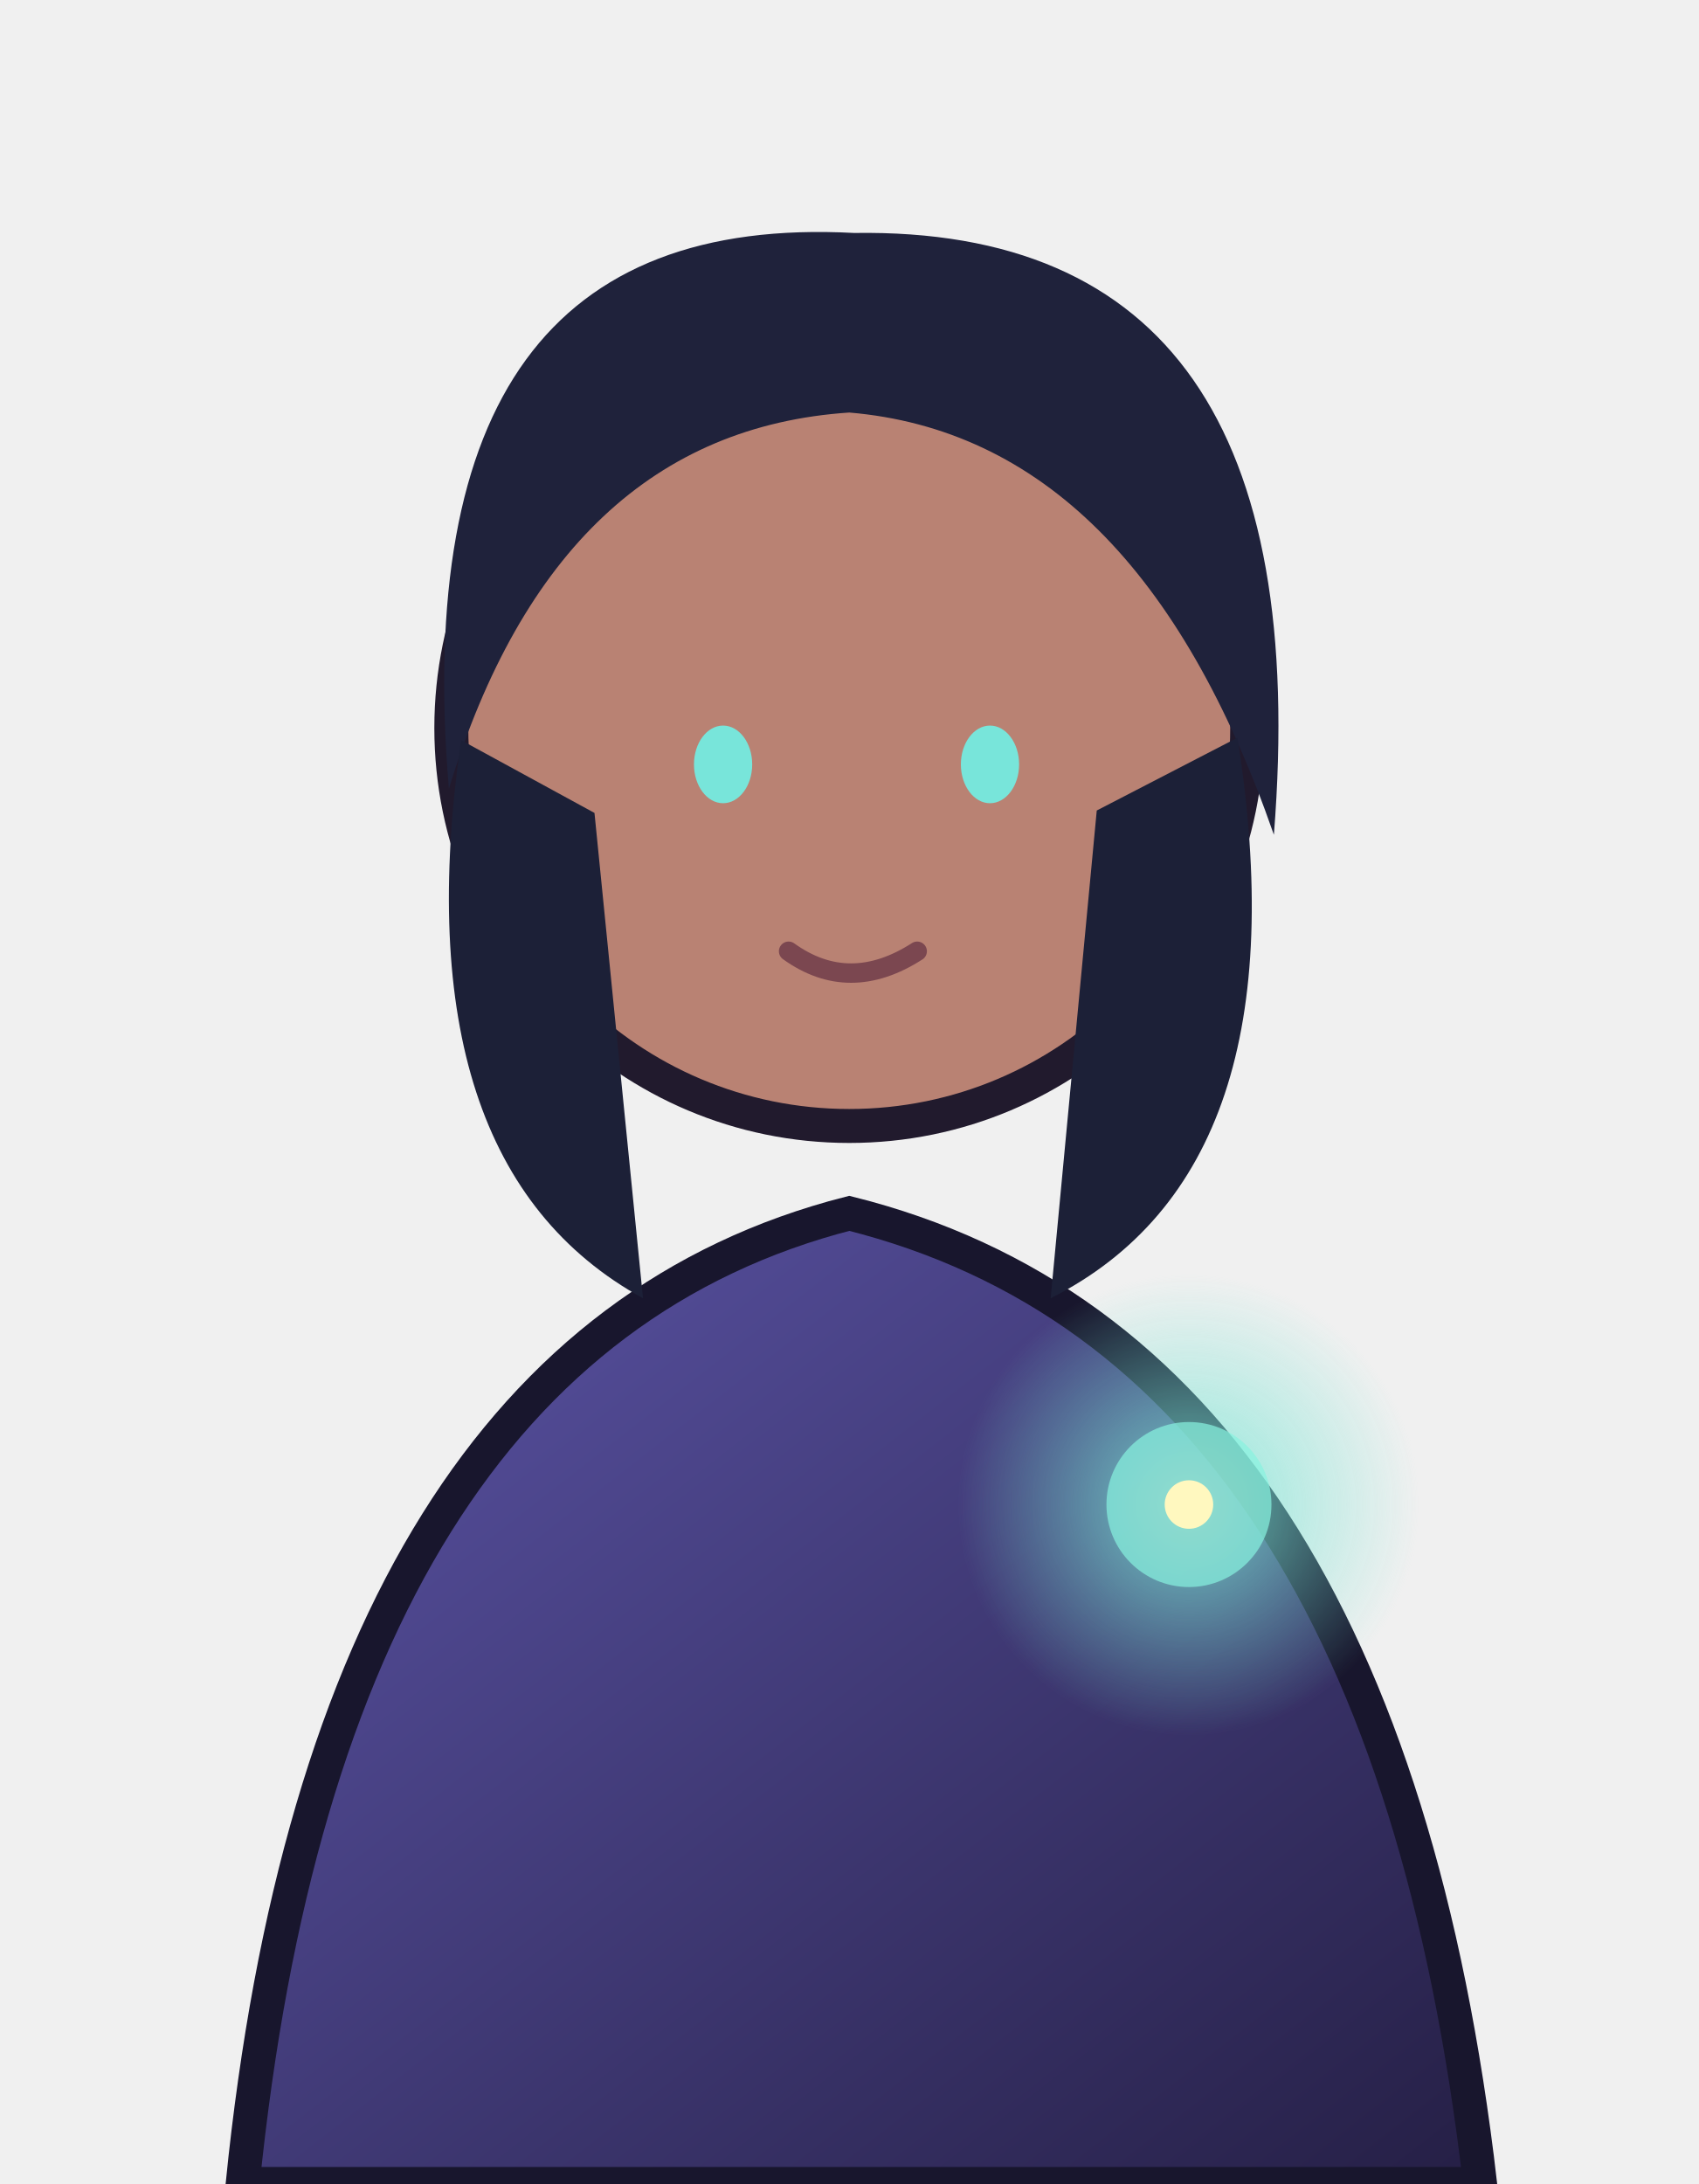
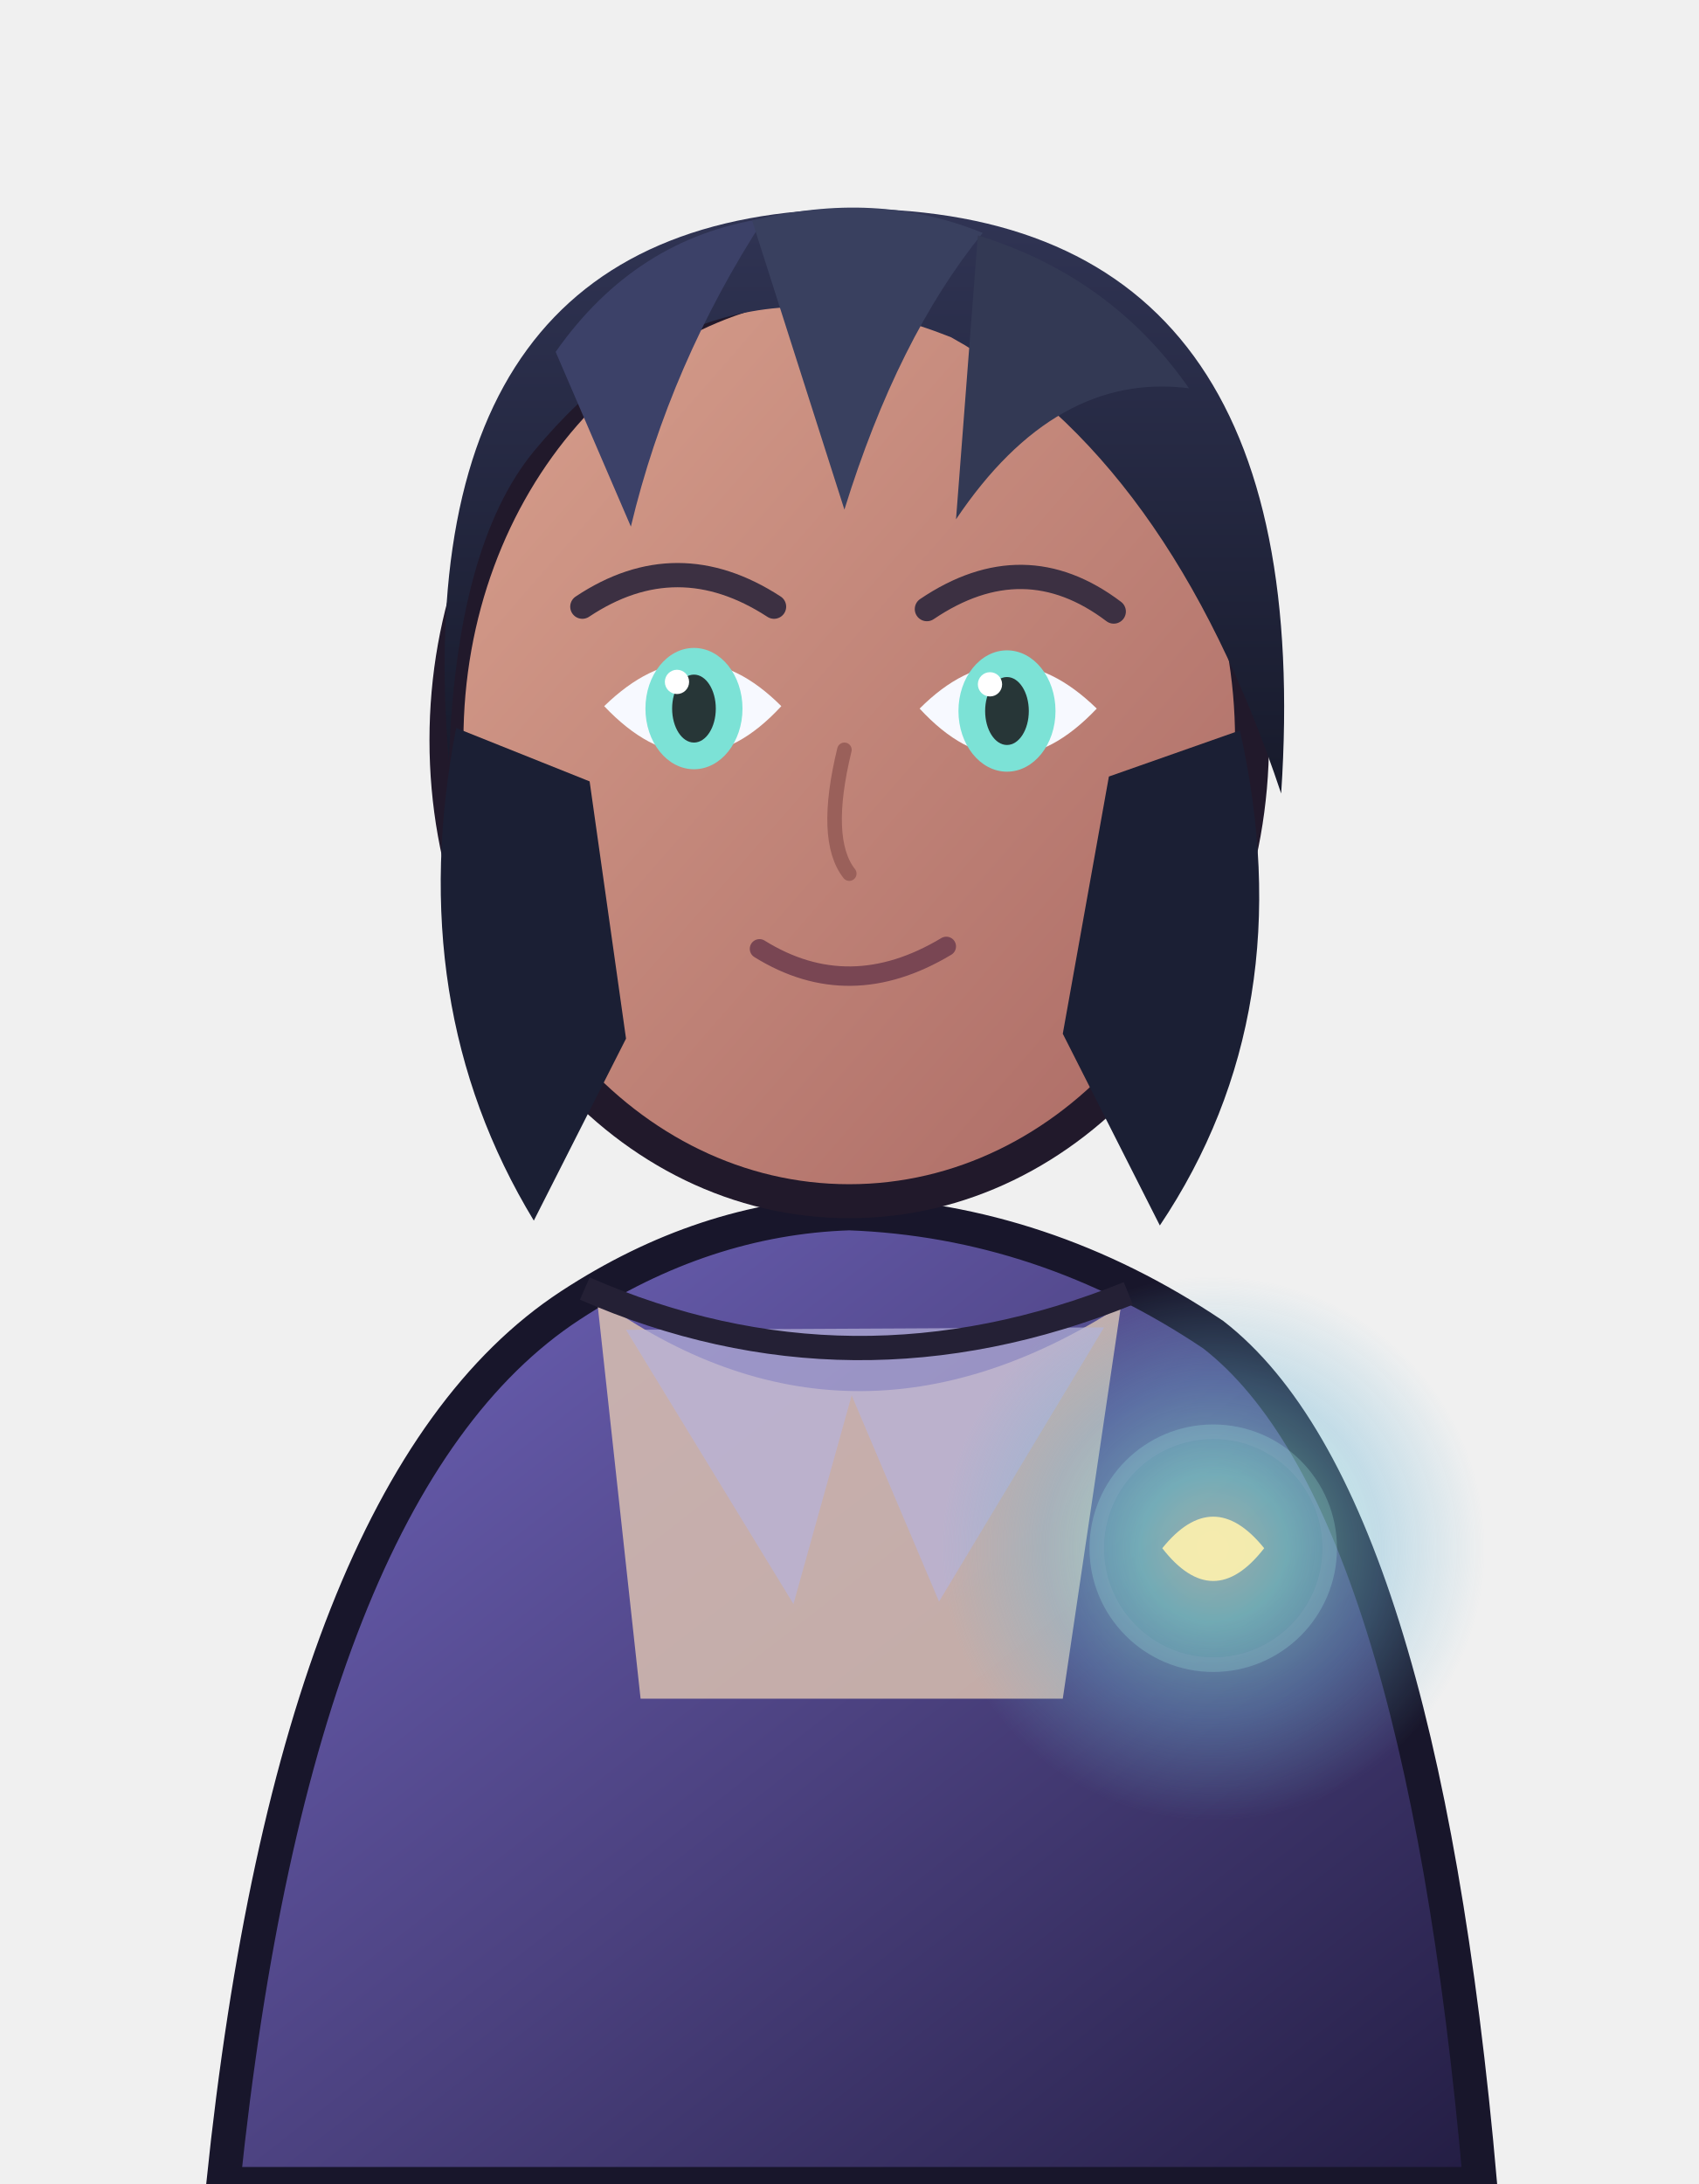
<svg xmlns="http://www.w3.org/2000/svg" viewBox="0 0 700 900">
  <defs>
    <linearGradient id="robe" x1="0" y1="0" x2="1" y2="1">
-       <stop stop-color="#5c55a8" />
-       <stop offset="1" stop-color="#251f45" />
+       <stop stop-color="#7065bd" />
+       <stop offset=".52" stop-color="#4b417f" />
+       <stop offset="1" stop-color="#231d43" />
+     </linearGradient>
+     <linearGradient id="skin" x1="0" y1="0" x2="1" y2="1">
+       <stop stop-color="#d9a18e" />
+       <stop offset="1" stop-color="#a96863" />
+     </linearGradient>
+     <linearGradient id="hair" x1="0" y1="0" x2="0" y2="1">
+       <stop stop-color="#303454" />
+       <stop offset="1" stop-color="#171a2b" />
    </linearGradient>
    <radialGradient id="orb">
-       <stop stop-color="#fffccf" />
-       <stop offset=".35" stop-color="#7de6d6" />
-       <stop offset="1" stop-color="#7de6d6" stop-opacity="0" />
+       <stop stop-color="#fffbc4" />
+       <stop offset=".27" stop-color="#94f5df" />
+       <stop offset=".62" stop-color="#72b9d8" stop-opacity=".7" />
+       <stop offset="1" stop-color="#72b9d8" stop-opacity="0" />
    </radialGradient>
  </defs>
-   <path d="M100 900Q135 555 350 500Q570 555 610 900Z" fill="url(#robe)" stroke="#18162d" stroke-width="14" />
-   <circle cx="350" cy="300" r="164" fill="#b98273" stroke="#211a2d" stroke-width="14" />
-   <path d="M185 325Q165 86 352 96Q545 93 525 344Q468 180 350 170Q230 178 185 325Z" fill="#1f223b" />
-   <path d="M190 305Q165 480 265 535L245 335Z" fill="#1c2037" />
-   <path d="M510 304Q538 482 433 535L452 334Z" fill="#1c2037" />
-   <ellipse cx="298" cy="315" rx="12" ry="16" fill="#78e5da" />
-   <ellipse cx="408" cy="315" rx="12" ry="16" fill="#78e5da" />
-   <path d="M325 392Q350 410 378 392" fill="none" stroke="#7b4750" stroke-width="8" stroke-linecap="round" />
-   <g transform="translate(490 620)">
-     <circle cx="0" cy="0" r="95" fill="url(#orb)" opacity=".55" />
-     <circle cx="0" cy="0" r="34" fill="#88f2df" opacity=".7" />
-     <circle cx="0" cy="0" r="10" fill="#fff8bf" />
+   <ellipse cx="350" cy="845" rx="235" ry="42" fill="#0b111d" opacity=".35" />
+   <path d="M92 900Q122 612 235 538Q290 502 350 500Q430 503 500 550Q585 616 610 900Z" fill="url(#robe)" stroke="#18162b" stroke-width="14" />
+   <path d="M246 535Q350 610 462 538L438 700H264Z" fill="#d9c0b0" opacity=".85" />
+   <path d="M258 548 327 661 351 575 387 660 455 547" fill="#b7b2da" opacity=".7" />
+   <ellipse cx="350" cy="305" rx="166" ry="190" fill="url(#skin)" stroke="#21192b" stroke-width="14" />
+   <path d="M185 314Q166 88 352 86Q544 87 528 327Q482 189 392 139Q292 99 220 186Q188 225 185 314Z" fill="url(#hair)" />
+   <path d="M188 300Q166 414 220 503L258 428 243 322Z" fill="#1b1f34" />
+   <path d="M511 301Q537 417 478 505L438 426 457 320Z" fill="#1b1f34" />
+   <path d="M229 145Q262 98 315 90Q276 150 260 217Z" fill="#3c4168" />
+   <path d="M310 91Q361 78 405 96Q370 139 348 210Z" fill="#39405f" />
+   <path d="M403 97Q458 114 490 160Q435 153 394 214Z" fill="#333954" />
+   <path d="M240 250Q279 224 319 250" fill="none" stroke="#3c3042" stroke-width="10" stroke-linecap="round" />
+   <path d="M382 251Q422 224 459 252" fill="none" stroke="#3c3042" stroke-width="10" stroke-linecap="round" />
+   <path d="M249 291Q286 255 322 291Q286 330 249 291Z" fill="#f7f9ff" />
+   <ellipse cx="286" cy="292" rx="20" ry="25" fill="#7ce2d6" />
+   <ellipse cx="286" cy="292" rx="9" ry="14" fill="#273637" />
+   <circle cx="279" cy="281" r="5" fill="#fff" />
+   <path d="M379 292Q415 256 452 292Q415 331 379 292Z" fill="#f7f9ff" />
+   <ellipse cx="415" cy="293" rx="20" ry="25" fill="#7ce2d6" />
+   <ellipse cx="415" cy="293" rx="9" ry="14" fill="#273637" />
+   <circle cx="408" cy="282" r="5" fill="#fff" />
+   <path d="M348 309Q339 346 350 360" fill="none" stroke="#9a605a" stroke-width="6" stroke-linecap="round" />
+   <path d="M313 391Q350 414 390 390" fill="none" stroke="#794653" stroke-width="8" stroke-linecap="round" />
+   <g transform="translate(500 638)">
+     <circle r="112" fill="url(#orb)" opacity=".5" />
+     <circle r="48" fill="#84e6d7" opacity=".22" stroke="#aaf6ea" stroke-width="6" />
+     <path d="M-21 0Q0-26 21 0Q0 27-21 0Z" fill="#fff2ae" opacity=".9" />
  </g>
+   <path d="M241 531Q351 579 465 533" fill="none" stroke="#242035" stroke-width="10" />
</svg>
